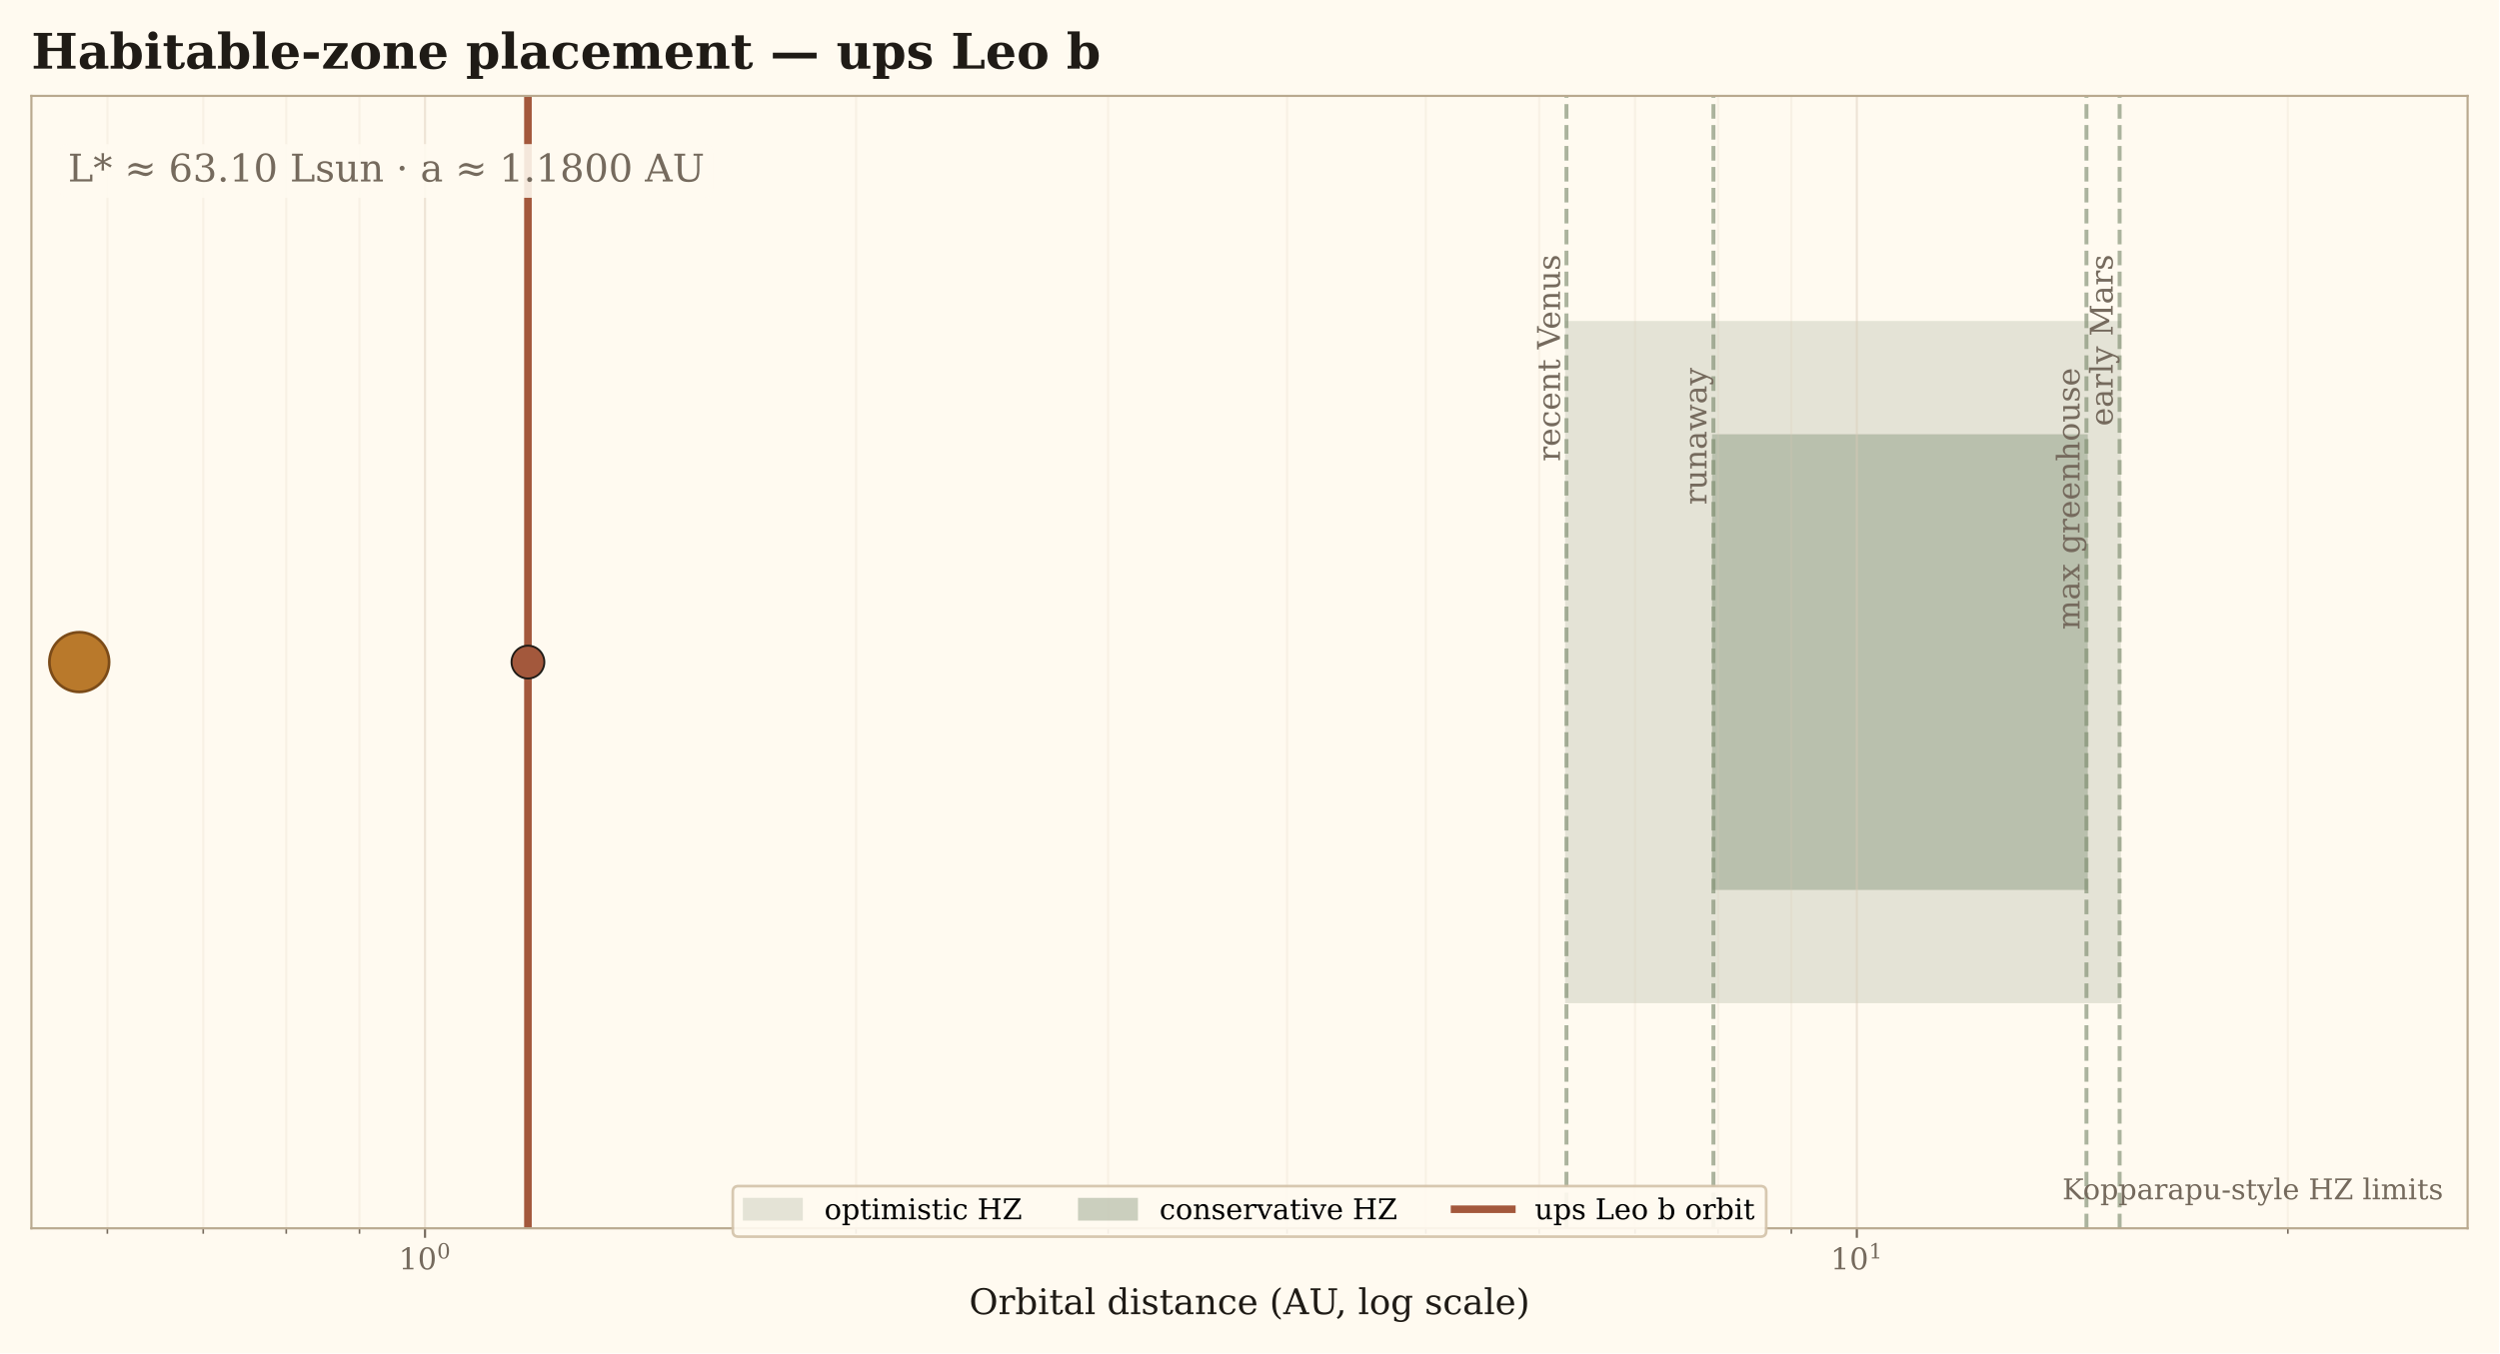
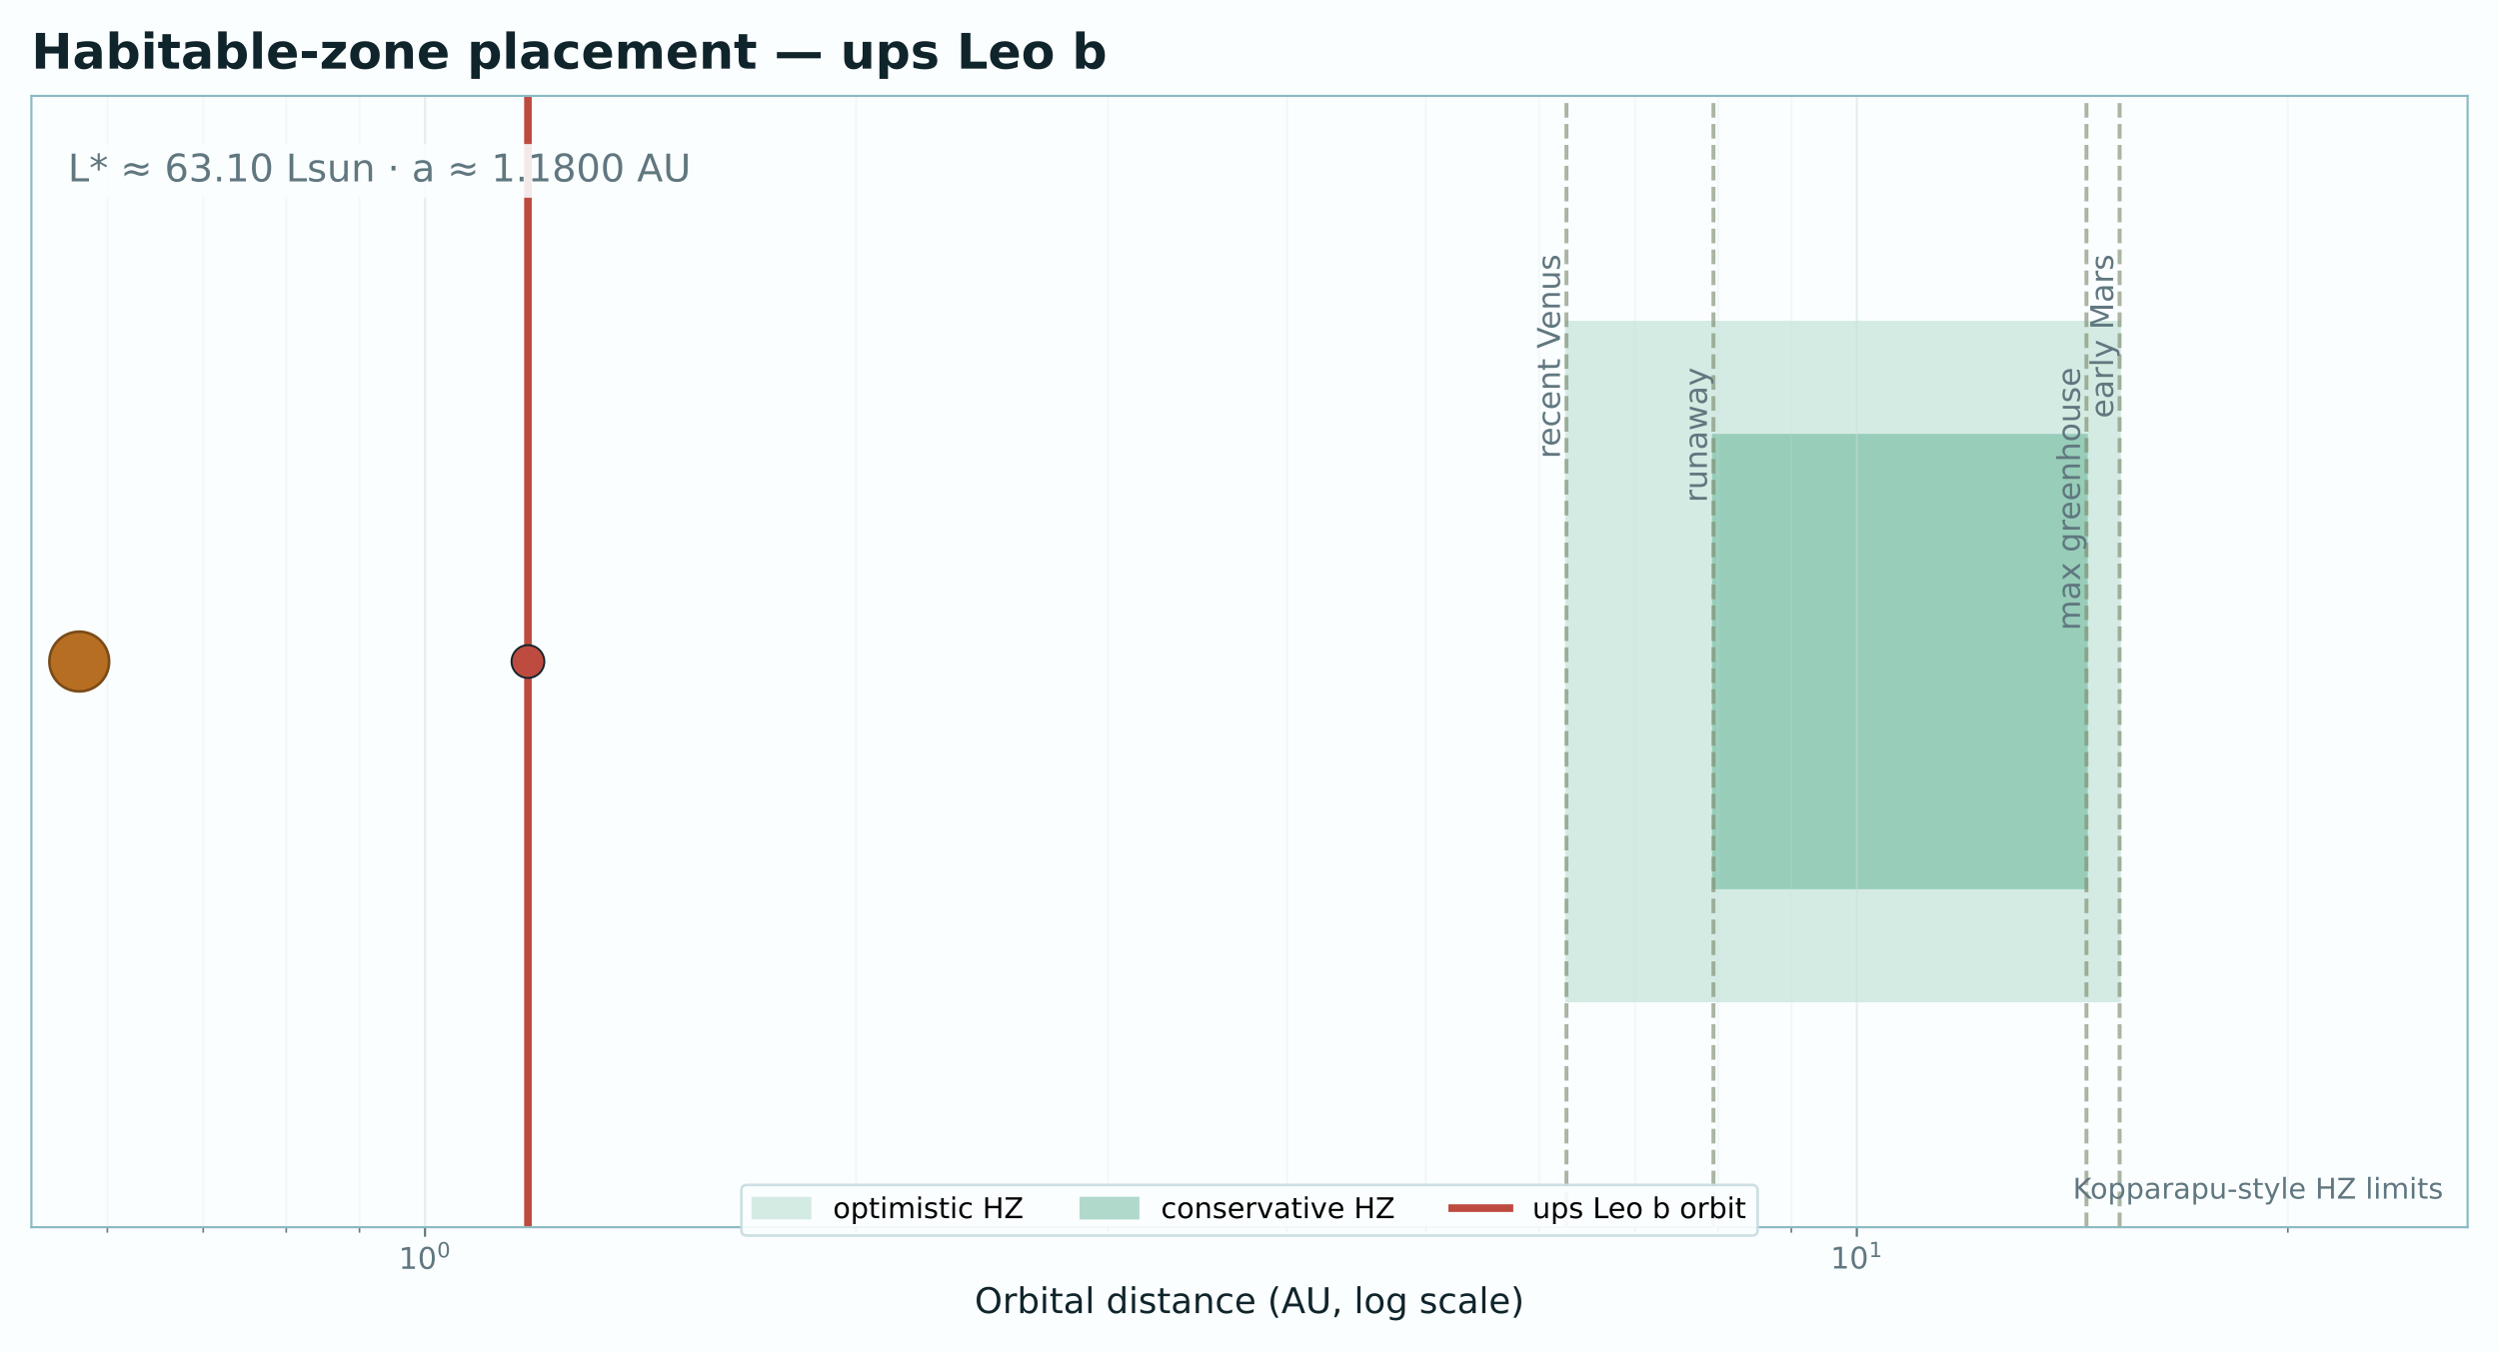
- <svg xmlns="http://www.w3.org/2000/svg" xmlns:xlink="http://www.w3.org/1999/xlink" width="917.04pt" height="496.822pt" viewBox="0 0 917.04 496.822" version="1.1">
+ <svg xmlns="http://www.w3.org/2000/svg" xmlns:xlink="http://www.w3.org/1999/xlink" width="917.04pt" height="496.241pt" viewBox="0 0 917.04 496.241" version="1.1">
  <defs>
    <style type="text/css">*{stroke-linejoin: round; stroke-linecap: butt}</style>
  </defs>
  <g id="figure_1">
    <g id="patch_1">
-       <path d="M 0 496.822  L 917.04 496.822  L 917.04 0  L 0 0  z " style="fill: #fffaf0" />
+       <path d="M 0 496.241  L 917.04 496.241  L 917.04 0  L 0 0  z " style="fill: #fbfeff" />
    </g>
    <g id="axes_1">
      <g id="patch_2">
-         <path d="M 11.52 450.889  L 905.52 450.889  L 905.52 35.197  L 11.52 35.197  z " style="fill: #fffaf0" />
+         <path d="M 11.52 450.493  L 905.52 450.493  L 905.52 35.197  L 11.52 35.197  z " style="fill: #fbfeff" />
      </g>
      <g id="patch_3">
-         <path d="M 574.83 367.751  L 777.82 367.751  L 777.82 118.336  L 574.83 118.336  z " clip-path="url(#pbaee87636c)" style="fill: #687b5d; opacity: 0.18; stroke: #687b5d; stroke-linejoin: miter" />
+         <path d="M 574.83 367.434  L 777.82 367.434  L 777.82 118.256  L 574.83 118.256  z " clip-path="url(#p3ee6c9c7b1)" style="fill: #1f9466; opacity: 0.18; stroke: #1f9466; stroke-linejoin: miter" />
      </g>
      <g id="patch_4">
-         <path d="M 628.769 326.182  L 765.656 326.182  L 765.656 159.905  L 628.769 159.905  z " clip-path="url(#pbaee87636c)" style="fill: #687b5d; opacity: 0.34; stroke: #687b5d; stroke-linejoin: miter" />
+         <path d="M 628.769 325.904  L 765.656 325.904  L 765.656 159.786  L 628.769 159.786  z " clip-path="url(#p3ee6c9c7b1)" style="fill: #1f9466; opacity: 0.34; stroke: #1f9466; stroke-linejoin: miter" />
      </g>
      <g id="matplotlib.axis_1">
        <g id="xtick_1">
          <g id="line2d_1">
-             <path d="M 155.964 450.889  L 155.964 35.197  " clip-path="url(#pbaee87636c)" style="fill: none; stroke: #d9cbb6; stroke-opacity: 0.45; stroke-width: 0.8; stroke-linecap: square" />
+             <path d="M 155.964 450.493  L 155.964 35.197  " clip-path="url(#p3ee6c9c7b1)" style="fill: none; stroke: #c9dde1; stroke-opacity: 0.45; stroke-width: 0.8; stroke-linecap: square" />
          </g>
          <g id="line2d_2">
            <defs>
-               <path id="m62c9058b6e" d="M 0 0  L 0 3.5  " style="stroke: #756a5d; stroke-width: 0.8" />
+               <path id="m755928cdbc" d="M 0 0  L 0 3.5  " style="stroke: #60777f; stroke-width: 0.8" />
            </defs>
            <g>
-               <use xlink:href="#m62c9058b6e" x="155.964" y="450.889" style="fill: #756a5d; stroke: #756a5d; stroke-width: 0.8" />
+               <use xlink:href="#m755928cdbc" x="155.964" y="450.493" style="fill: #60777f; stroke: #60777f; stroke-width: 0.8" />
            </g>
          </g>
          <g id="text_1">
-             <g style="fill: #756a5d" transform="translate(146.2838 466.2475)">
+             <g style="fill: #60777f" transform="translate(146.2838 465.8515)">
              <text>
-                 <tspan x="0" y="-0.287" style="font-size: 11px; font-family: 'DejaVu Serif'; fill: #756a5d">1</tspan>
-                 <tspan x="6.999" y="-0.287" style="font-size: 11px; font-family: 'DejaVu Serif'; fill: #756a5d">0</tspan>
-                 <tspan x="14.097" y="-4.28" style="font-size: 7.7px; font-family: 'DejaVu Serif'; fill: #756a5d">0</tspan>
+                 <tspan x="0" y="-0.069" style="font-size: 11px; font-family: 'DejaVu Sans'; fill: #60777f">1</tspan>
+                 <tspan x="6.999" y="-0.069" style="font-size: 11px; font-family: 'DejaVu Sans'; fill: #60777f">0</tspan>
+                 <tspan x="14.102" y="-4.28" style="font-size: 7.7px; font-family: 'DejaVu Sans'; fill: #60777f">0</tspan>
              </text>
            </g>
          </g>
        </g>
        <g id="xtick_2">
          <g id="line2d_3">
-             <path d="M 681.395 450.889  L 681.395 35.197  " clip-path="url(#pbaee87636c)" style="fill: none; stroke: #d9cbb6; stroke-opacity: 0.45; stroke-width: 0.8; stroke-linecap: square" />
+             <path d="M 681.395 450.493  L 681.395 35.197  " clip-path="url(#p3ee6c9c7b1)" style="fill: none; stroke: #c9dde1; stroke-opacity: 0.45; stroke-width: 0.8; stroke-linecap: square" />
          </g>
          <g id="line2d_4">
            <g>
-               <use xlink:href="#m62c9058b6e" x="681.395" y="450.889" style="fill: #756a5d; stroke: #756a5d; stroke-width: 0.8" />
+               <use xlink:href="#m755928cdbc" x="681.395" y="450.493" style="fill: #60777f; stroke: #60777f; stroke-width: 0.8" />
            </g>
          </g>
          <g id="text_2">
-             <g style="fill: #756a5d" transform="translate(671.7146 466.2475)">
+             <g style="fill: #60777f" transform="translate(671.7146 465.8515)">
              <text>
-                 <tspan x="0" y="-0.287" style="font-size: 11px; font-family: 'DejaVu Serif'; fill: #756a5d">1</tspan>
-                 <tspan x="6.999" y="-0.287" style="font-size: 11px; font-family: 'DejaVu Serif'; fill: #756a5d">0</tspan>
-                 <tspan x="14.097" y="-4.28" style="font-size: 7.7px; font-family: 'DejaVu Serif'; fill: #756a5d">1</tspan>
+                 <tspan x="0" y="-0.178" style="font-size: 11px; font-family: 'DejaVu Sans'; fill: #60777f">1</tspan>
+                 <tspan x="6.999" y="-0.178" style="font-size: 11px; font-family: 'DejaVu Sans'; fill: #60777f">0</tspan>
+                 <tspan x="14.102" y="-4.389" style="font-size: 7.7px; font-family: 'DejaVu Sans'; fill: #60777f">1</tspan>
              </text>
            </g>
          </g>
        </g>
        <g id="xtick_3">
          <g id="line2d_5">
-             <path d="M 39.398 450.889  L 39.398 35.197  " clip-path="url(#pbaee87636c)" style="fill: none; stroke: #d9cbb6; stroke-opacity: 0.18; stroke-width: 0.8; stroke-linecap: square" />
+             <path d="M 39.398 450.493  L 39.398 35.197  " clip-path="url(#p3ee6c9c7b1)" style="fill: none; stroke: #c9dde1; stroke-opacity: 0.18; stroke-width: 0.8; stroke-linecap: square" />
          </g>
          <g id="line2d_6">
            <defs>
-               <path id="mc32ba7b823" d="M 0 0  L 0 2  " style="stroke: #756a5d; stroke-width: 0.6" />
+               <path id="m47f92e308e" d="M 0 0  L 0 2  " style="stroke: #60777f; stroke-width: 0.6" />
            </defs>
            <g>
-               <use xlink:href="#mc32ba7b823" x="39.398" y="450.889" style="fill: #756a5d; stroke: #756a5d; stroke-width: 0.6" />
+               <use xlink:href="#m47f92e308e" x="39.398" y="450.493" style="fill: #60777f; stroke: #60777f; stroke-width: 0.6" />
            </g>
          </g>
        </g>
        <g id="xtick_4">
          <g id="line2d_7">
-             <path d="M 74.574 450.889  L 74.574 35.197  " clip-path="url(#pbaee87636c)" style="fill: none; stroke: #d9cbb6; stroke-opacity: 0.18; stroke-width: 0.8; stroke-linecap: square" />
+             <path d="M 74.574 450.493  L 74.574 35.197  " clip-path="url(#p3ee6c9c7b1)" style="fill: none; stroke: #c9dde1; stroke-opacity: 0.18; stroke-width: 0.8; stroke-linecap: square" />
          </g>
          <g id="line2d_8">
            <g>
-               <use xlink:href="#mc32ba7b823" x="74.574" y="450.889" style="fill: #756a5d; stroke: #756a5d; stroke-width: 0.6" />
+               <use xlink:href="#m47f92e308e" x="74.574" y="450.493" style="fill: #60777f; stroke: #60777f; stroke-width: 0.6" />
            </g>
          </g>
        </g>
        <g id="xtick_5">
          <g id="line2d_9">
-             <path d="M 105.044 450.889  L 105.044 35.197  " clip-path="url(#pbaee87636c)" style="fill: none; stroke: #d9cbb6; stroke-opacity: 0.18; stroke-width: 0.8; stroke-linecap: square" />
+             <path d="M 105.044 450.493  L 105.044 35.197  " clip-path="url(#p3ee6c9c7b1)" style="fill: none; stroke: #c9dde1; stroke-opacity: 0.18; stroke-width: 0.8; stroke-linecap: square" />
          </g>
          <g id="line2d_10">
            <g>
-               <use xlink:href="#mc32ba7b823" x="105.044" y="450.889" style="fill: #756a5d; stroke: #756a5d; stroke-width: 0.6" />
+               <use xlink:href="#m47f92e308e" x="105.044" y="450.493" style="fill: #60777f; stroke: #60777f; stroke-width: 0.6" />
            </g>
          </g>
        </g>
        <g id="xtick_6">
          <g id="line2d_11">
-             <path d="M 131.921 450.889  L 131.921 35.197  " clip-path="url(#pbaee87636c)" style="fill: none; stroke: #d9cbb6; stroke-opacity: 0.18; stroke-width: 0.8; stroke-linecap: square" />
+             <path d="M 131.921 450.493  L 131.921 35.197  " clip-path="url(#p3ee6c9c7b1)" style="fill: none; stroke: #c9dde1; stroke-opacity: 0.18; stroke-width: 0.8; stroke-linecap: square" />
          </g>
          <g id="line2d_12">
            <g>
-               <use xlink:href="#mc32ba7b823" x="131.921" y="450.889" style="fill: #756a5d; stroke: #756a5d; stroke-width: 0.6" />
+               <use xlink:href="#m47f92e308e" x="131.921" y="450.493" style="fill: #60777f; stroke: #60777f; stroke-width: 0.6" />
            </g>
          </g>
        </g>
        <g id="xtick_7">
          <g id="line2d_13">
-             <path d="M 314.134 450.889  L 314.134 35.197  " clip-path="url(#pbaee87636c)" style="fill: none; stroke: #d9cbb6; stroke-opacity: 0.18; stroke-width: 0.8; stroke-linecap: square" />
+             <path d="M 314.134 450.493  L 314.134 35.197  " clip-path="url(#p3ee6c9c7b1)" style="fill: none; stroke: #c9dde1; stroke-opacity: 0.18; stroke-width: 0.8; stroke-linecap: square" />
          </g>
          <g id="line2d_14">
            <g>
-               <use xlink:href="#mc32ba7b823" x="314.134" y="450.889" style="fill: #756a5d; stroke: #756a5d; stroke-width: 0.6" />
+               <use xlink:href="#m47f92e308e" x="314.134" y="450.493" style="fill: #60777f; stroke: #60777f; stroke-width: 0.6" />
            </g>
          </g>
        </g>
        <g id="xtick_8">
          <g id="line2d_15">
-             <path d="M 406.658 450.889  L 406.658 35.197  " clip-path="url(#pbaee87636c)" style="fill: none; stroke: #d9cbb6; stroke-opacity: 0.18; stroke-width: 0.8; stroke-linecap: square" />
+             <path d="M 406.658 450.493  L 406.658 35.197  " clip-path="url(#p3ee6c9c7b1)" style="fill: none; stroke: #c9dde1; stroke-opacity: 0.18; stroke-width: 0.8; stroke-linecap: square" />
          </g>
          <g id="line2d_16">
            <g>
-               <use xlink:href="#mc32ba7b823" x="406.658" y="450.889" style="fill: #756a5d; stroke: #756a5d; stroke-width: 0.6" />
+               <use xlink:href="#m47f92e308e" x="406.658" y="450.493" style="fill: #60777f; stroke: #60777f; stroke-width: 0.6" />
            </g>
          </g>
        </g>
        <g id="xtick_9">
          <g id="line2d_17">
-             <path d="M 472.305 450.889  L 472.305 35.197  " clip-path="url(#pbaee87636c)" style="fill: none; stroke: #d9cbb6; stroke-opacity: 0.18; stroke-width: 0.8; stroke-linecap: square" />
+             <path d="M 472.305 450.493  L 472.305 35.197  " clip-path="url(#p3ee6c9c7b1)" style="fill: none; stroke: #c9dde1; stroke-opacity: 0.18; stroke-width: 0.8; stroke-linecap: square" />
          </g>
          <g id="line2d_18">
            <g>
-               <use xlink:href="#mc32ba7b823" x="472.305" y="450.889" style="fill: #756a5d; stroke: #756a5d; stroke-width: 0.6" />
+               <use xlink:href="#m47f92e308e" x="472.305" y="450.493" style="fill: #60777f; stroke: #60777f; stroke-width: 0.6" />
            </g>
          </g>
        </g>
        <g id="xtick_10">
          <g id="line2d_19">
-             <path d="M 523.224 450.889  L 523.224 35.197  " clip-path="url(#pbaee87636c)" style="fill: none; stroke: #d9cbb6; stroke-opacity: 0.18; stroke-width: 0.8; stroke-linecap: square" />
+             <path d="M 523.224 450.493  L 523.224 35.197  " clip-path="url(#p3ee6c9c7b1)" style="fill: none; stroke: #c9dde1; stroke-opacity: 0.18; stroke-width: 0.8; stroke-linecap: square" />
          </g>
          <g id="line2d_20">
            <g>
-               <use xlink:href="#mc32ba7b823" x="523.224" y="450.889" style="fill: #756a5d; stroke: #756a5d; stroke-width: 0.6" />
+               <use xlink:href="#m47f92e308e" x="523.224" y="450.493" style="fill: #60777f; stroke: #60777f; stroke-width: 0.6" />
            </g>
          </g>
        </g>
        <g id="xtick_11">
          <g id="line2d_21">
-             <path d="M 564.828 450.889  L 564.828 35.197  " clip-path="url(#pbaee87636c)" style="fill: none; stroke: #d9cbb6; stroke-opacity: 0.18; stroke-width: 0.8; stroke-linecap: square" />
+             <path d="M 564.828 450.493  L 564.828 35.197  " clip-path="url(#p3ee6c9c7b1)" style="fill: none; stroke: #c9dde1; stroke-opacity: 0.18; stroke-width: 0.8; stroke-linecap: square" />
          </g>
          <g id="line2d_22">
            <g>
-               <use xlink:href="#mc32ba7b823" x="564.828" y="450.889" style="fill: #756a5d; stroke: #756a5d; stroke-width: 0.6" />
+               <use xlink:href="#m47f92e308e" x="564.828" y="450.493" style="fill: #60777f; stroke: #60777f; stroke-width: 0.6" />
            </g>
          </g>
        </g>
        <g id="xtick_12">
          <g id="line2d_23">
-             <path d="M 600.004 450.889  L 600.004 35.197  " clip-path="url(#pbaee87636c)" style="fill: none; stroke: #d9cbb6; stroke-opacity: 0.18; stroke-width: 0.8; stroke-linecap: square" />
+             <path d="M 600.004 450.493  L 600.004 35.197  " clip-path="url(#p3ee6c9c7b1)" style="fill: none; stroke: #c9dde1; stroke-opacity: 0.18; stroke-width: 0.8; stroke-linecap: square" />
          </g>
          <g id="line2d_24">
            <g>
-               <use xlink:href="#mc32ba7b823" x="600.004" y="450.889" style="fill: #756a5d; stroke: #756a5d; stroke-width: 0.6" />
+               <use xlink:href="#m47f92e308e" x="600.004" y="450.493" style="fill: #60777f; stroke: #60777f; stroke-width: 0.6" />
            </g>
          </g>
        </g>
        <g id="xtick_13">
          <g id="line2d_25">
-             <path d="M 630.475 450.889  L 630.475 35.197  " clip-path="url(#pbaee87636c)" style="fill: none; stroke: #d9cbb6; stroke-opacity: 0.18; stroke-width: 0.8; stroke-linecap: square" />
+             <path d="M 630.475 450.493  L 630.475 35.197  " clip-path="url(#p3ee6c9c7b1)" style="fill: none; stroke: #c9dde1; stroke-opacity: 0.18; stroke-width: 0.8; stroke-linecap: square" />
          </g>
          <g id="line2d_26">
            <g>
-               <use xlink:href="#mc32ba7b823" x="630.475" y="450.889" style="fill: #756a5d; stroke: #756a5d; stroke-width: 0.6" />
+               <use xlink:href="#m47f92e308e" x="630.475" y="450.493" style="fill: #60777f; stroke: #60777f; stroke-width: 0.6" />
            </g>
          </g>
        </g>
        <g id="xtick_14">
          <g id="line2d_27">
-             <path d="M 657.352 450.889  L 657.352 35.197  " clip-path="url(#pbaee87636c)" style="fill: none; stroke: #d9cbb6; stroke-opacity: 0.18; stroke-width: 0.8; stroke-linecap: square" />
+             <path d="M 657.352 450.493  L 657.352 35.197  " clip-path="url(#p3ee6c9c7b1)" style="fill: none; stroke: #c9dde1; stroke-opacity: 0.18; stroke-width: 0.8; stroke-linecap: square" />
          </g>
          <g id="line2d_28">
            <g>
-               <use xlink:href="#mc32ba7b823" x="657.352" y="450.889" style="fill: #756a5d; stroke: #756a5d; stroke-width: 0.6" />
+               <use xlink:href="#m47f92e308e" x="657.352" y="450.493" style="fill: #60777f; stroke: #60777f; stroke-width: 0.6" />
            </g>
          </g>
        </g>
        <g id="xtick_15">
          <g id="line2d_29">
-             <path d="M 839.565 450.889  L 839.565 35.197  " clip-path="url(#pbaee87636c)" style="fill: none; stroke: #d9cbb6; stroke-opacity: 0.18; stroke-width: 0.8; stroke-linecap: square" />
+             <path d="M 839.565 450.493  L 839.565 35.197  " clip-path="url(#p3ee6c9c7b1)" style="fill: none; stroke: #c9dde1; stroke-opacity: 0.18; stroke-width: 0.8; stroke-linecap: square" />
          </g>
          <g id="line2d_30">
            <g>
-               <use xlink:href="#mc32ba7b823" x="839.565" y="450.889" style="fill: #756a5d; stroke: #756a5d; stroke-width: 0.6" />
+               <use xlink:href="#m47f92e308e" x="839.565" y="450.493" style="fill: #60777f; stroke: #60777f; stroke-width: 0.6" />
            </g>
          </g>
        </g>
        <g id="text_3">
-           <text style="font-size: 13px; font-family: 'DejaVu Serif'; text-anchor: middle; fill: #1f1b16" x="458.52" y="482.413" transform="rotate(-0 458.52 482.4131)">Orbital distance (AU, log scale)</text>
+           <text style="font-size: 13px; font-family: 'DejaVu Sans'; text-anchor: middle; fill: #10242b" x="458.52" y="482.017" transform="rotate(-0 458.52 482.0171)">Orbital distance (AU, log scale)</text>
        </g>
      </g>
      <g id="matplotlib.axis_2" />
      <g id="line2d_31">
-         <path d="M 193.733 450.889  L 193.733 35.197  " clip-path="url(#pbaee87636c)" style="fill: none; stroke: #a3583c; stroke-width: 2.8; stroke-linecap: square" />
+         <path d="M 193.733 450.493  L 193.733 35.197  " clip-path="url(#p3ee6c9c7b1)" style="fill: none; stroke: #bd4b3f; stroke-width: 2.8; stroke-linecap: square" />
      </g>
      <g id="line2d_32">
-         <path d="M 574.83 450.889  L 574.83 35.197  " clip-path="url(#pbaee87636c)" style="fill: none; stroke-dasharray: 5.365,2.32; stroke-dashoffset: 0; stroke: #7f8d70; stroke-opacity: 0.65; stroke-width: 1.45" />
+         <path d="M 574.83 450.493  L 574.83 35.197  " clip-path="url(#p3ee6c9c7b1)" style="fill: none; stroke-dasharray: 5.365,2.32; stroke-dashoffset: 0; stroke: #7f8d70; stroke-opacity: 0.65; stroke-width: 1.45" />
      </g>
      <g id="line2d_33">
-         <path d="M 628.769 450.889  L 628.769 35.197  " clip-path="url(#pbaee87636c)" style="fill: none; stroke-dasharray: 5.365,2.32; stroke-dashoffset: 0; stroke: #7f8d70; stroke-opacity: 0.65; stroke-width: 1.45" />
+         <path d="M 628.769 450.493  L 628.769 35.197  " clip-path="url(#p3ee6c9c7b1)" style="fill: none; stroke-dasharray: 5.365,2.32; stroke-dashoffset: 0; stroke: #7f8d70; stroke-opacity: 0.65; stroke-width: 1.45" />
      </g>
      <g id="line2d_34">
-         <path d="M 765.656 450.889  L 765.656 35.197  " clip-path="url(#pbaee87636c)" style="fill: none; stroke-dasharray: 5.365,2.32; stroke-dashoffset: 0; stroke: #7f8d70; stroke-opacity: 0.65; stroke-width: 1.45" />
+         <path d="M 765.656 450.493  L 765.656 35.197  " clip-path="url(#p3ee6c9c7b1)" style="fill: none; stroke-dasharray: 5.365,2.32; stroke-dashoffset: 0; stroke: #7f8d70; stroke-opacity: 0.65; stroke-width: 1.45" />
      </g>
      <g id="line2d_35">
-         <path d="M 777.82 450.889  L 777.82 35.197  " clip-path="url(#pbaee87636c)" style="fill: none; stroke-dasharray: 5.365,2.32; stroke-dashoffset: 0; stroke: #7f8d70; stroke-opacity: 0.65; stroke-width: 1.45" />
+         <path d="M 777.82 450.493  L 777.82 35.197  " clip-path="url(#p3ee6c9c7b1)" style="fill: none; stroke-dasharray: 5.365,2.32; stroke-dashoffset: 0; stroke: #7f8d70; stroke-opacity: 0.65; stroke-width: 1.45" />
      </g>
      <g id="patch_5">
-         <path d="M 11.52 450.889  L 11.52 35.197  " style="fill: none; stroke: #b9a98f; stroke-width: 0.8; stroke-linejoin: miter; stroke-linecap: square" />
+         <path d="M 11.52 450.493  L 11.52 35.197  " style="fill: none; stroke: #8bbac3; stroke-width: 0.8; stroke-linejoin: miter; stroke-linecap: square" />
      </g>
      <g id="patch_6">
-         <path d="M 905.52 450.889  L 905.52 35.197  " style="fill: none; stroke: #b9a98f; stroke-width: 0.8; stroke-linejoin: miter; stroke-linecap: square" />
+         <path d="M 905.52 450.493  L 905.52 35.197  " style="fill: none; stroke: #8bbac3; stroke-width: 0.8; stroke-linejoin: miter; stroke-linecap: square" />
      </g>
      <g id="patch_7">
-         <path d="M 11.52 450.889  L 905.52 450.889  " style="fill: none; stroke: #b9a98f; stroke-width: 0.8; stroke-linejoin: miter; stroke-linecap: square" />
+         <path d="M 11.52 450.493  L 905.52 450.493  " style="fill: none; stroke: #8bbac3; stroke-width: 0.8; stroke-linejoin: miter; stroke-linecap: square" />
      </g>
      <g id="patch_8">
-         <path d="M 11.52 35.197  L 905.52 35.197  " style="fill: none; stroke: #b9a98f; stroke-width: 0.8; stroke-linejoin: miter; stroke-linecap: square" />
+         <path d="M 11.52 35.197  L 905.52 35.197  " style="fill: none; stroke: #8bbac3; stroke-width: 0.8; stroke-linejoin: miter; stroke-linecap: square" />
      </g>
      <g id="text_4">
-         <text style="font-size: 11.5px; font-family: 'DejaVu Serif'; fill: #756a5d" transform="translate(572.4379 169.4037) rotate(-90)">recent Venus</text>
+         <text style="font-size: 11.5px; font-family: 'DejaVu Sans'; fill: #60777f" transform="translate(572.4379 168.3528) rotate(-90)">recent Venus</text>
      </g>
      <g id="text_5">
-         <text style="font-size: 11.5px; font-family: 'DejaVu Serif'; fill: #756a5d" transform="translate(626.2136 185.3279) rotate(-90)">runaway</text>
+         <text style="font-size: 11.5px; font-family: 'DejaVu Sans'; fill: #60777f" transform="translate(626.3771 184.4781) rotate(-90)">runaway</text>
      </g>
      <g id="text_6">
-         <text style="font-size: 11.5px; font-family: 'DejaVu Serif'; fill: #756a5d" transform="translate(763.101 231.1877) rotate(-90)">max greenhouse</text>
+         <text style="font-size: 11.5px; font-family: 'DejaVu Sans'; fill: #60777f" transform="translate(763.2645 231.4682) rotate(-90)">max greenhouse</text>
      </g>
      <g id="text_7">
-         <text style="font-size: 11.5px; font-family: 'DejaVu Serif'; fill: #756a5d" transform="translate(775.2652 156.4141) rotate(-90)">early Mars</text>
+         <text style="font-size: 11.5px; font-family: 'DejaVu Sans'; fill: #60777f" transform="translate(775.4287 153.5339) rotate(-90)">early Mars</text>
      </g>
      <g id="text_8">
        <g id="patch_9">
-           <path d="M 24.93 72.611  L 258.572 72.611  Q 261.652 72.611 261.652 69.531  L 261.652 55.982  Q 261.652 52.902 258.572 52.902  L 24.93 52.902  Q 21.85 52.902 21.85 55.982  L 21.85 69.531  Q 21.85 72.611 24.93 72.611  z " style="fill: #fffaf0; opacity: 0.88" />
-         </g>
-         <text style="font-size: 14px; font-family: 'DejaVu Serif'; text-anchor: start; fill: #756a5d" x="24.93" y="66.62" transform="rotate(-0 24.93 66.6196)">L* ≈ 63.10 Lsun · a ≈ 1.1800 AU</text>
+           <path d="M 24.93 72.591  L 253.546 72.591  Q 256.626 72.591 256.626 69.511  L 256.626 55.962  Q 256.626 52.882 253.546 52.882  L 24.93 52.882  Q 21.85 52.882 21.85 55.962  L 21.85 69.511  Q 21.85 72.591 24.93 72.591  z " style="fill: #fbfeff; opacity: 0.88" />
+         </g>
+         <text style="font-size: 14px; font-family: 'DejaVu Sans'; text-anchor: start; fill: #60777f" x="24.93" y="66.6" transform="rotate(-0 24.93 66.5998)">L* ≈ 63.10 Lsun · a ≈ 1.1800 AU</text>
      </g>
      <g id="text_9">
-         <text style="font-size: 10.5px; font-family: 'DejaVu Serif'; text-anchor: end; fill: #756a5d" x="896.58" y="440.242" transform="rotate(-0 896.58 440.2424)">Kopparapu-style HZ limits</text>
+         <text style="font-size: 10.5px; font-family: 'DejaVu Sans'; text-anchor: end; fill: #60777f" x="896.58" y="440.004" transform="rotate(-0 896.58 440.0036)">Kopparapu-style HZ limits</text>
      </g>
      <g id="text_10">
-         <text style="font-weight: 700; font-size: 18px; font-family: 'DejaVu Serif'; text-anchor: start; fill: #1f1b16" x="11.52" y="25.197" transform="rotate(-0 11.52 25.19719)">Habitable-zone placement — ups Leo b</text>
+         <text style="font-weight: 700; font-size: 18px; font-family: 'DejaVu Sans'; text-anchor: start; fill: #10242b" x="11.52" y="25.197" transform="rotate(-0 11.52 25.19719)">Habitable-zone placement — ups Leo b</text>
      </g>
      <g id="PathCollection_1">
        <defs>
-           <path id="m0ca71ecffa" d="M 0 10.954  C 2.905 10.954 5.692 9.8 7.746 7.746  C 9.8 5.692 10.954 2.905 10.954 0  C 10.954 -2.905 9.8 -5.692 7.746 -7.746  C 5.692 -9.8 2.905 -10.954 0 -10.954  C -2.905 -10.954 -5.692 -9.8 -7.746 -7.746  C -9.8 -5.692 -10.954 -2.905 -10.954 0  C -10.954 2.905 -9.8 5.692 -7.746 7.746  C -5.692 9.8 -2.905 10.954 0 10.954  z " style="stroke: #7b4b18" />
+           <path id="m013e0b7c8d" d="M 0 10.954  C 2.905 10.954 5.692 9.8 7.746 7.746  C 9.8 5.692 10.954 2.905 10.954 0  C 10.954 -2.905 9.8 -5.692 7.746 -7.746  C 5.692 -9.8 2.905 -10.954 0 -10.954  C -2.905 -10.954 -5.692 -9.8 -7.746 -7.746  C -9.8 -5.692 -10.954 -2.905 -10.954 0  C -10.954 2.905 -9.8 5.692 -7.746 7.746  C -5.692 9.8 -2.905 10.954 0 10.954  z " style="stroke: #7b4b18" />
        </defs>
-         <g clip-path="url(#pbaee87636c)">
-           <use xlink:href="#m0ca71ecffa" x="29.082" y="243.043" style="fill: #b9792b; stroke: #7b4b18" />
+         <g clip-path="url(#p3ee6c9c7b1)">
+           <use xlink:href="#m013e0b7c8d" x="29.082" y="242.845" style="fill: #b66f22; stroke: #7b4b18" />
        </g>
      </g>
      <g id="PathCollection_2">
        <defs>
-           <path id="mc999c6a364" d="M 0 6.021  C 1.597 6.021 3.128 5.386 4.257 4.257  C 5.386 3.128 6.021 1.597 6.021 0  C 6.021 -1.597 5.386 -3.128 4.257 -4.257  C 3.128 -5.386 1.597 -6.021 0 -6.021  C -1.597 -6.021 -3.128 -5.386 -4.257 -4.257  C -5.386 -3.128 -6.021 -1.597 -6.021 0  C -6.021 1.597 -5.386 3.128 -4.257 4.257  C -3.128 5.386 -1.597 6.021 0 6.021  z " style="stroke: #1f1b16; stroke-width: 0.7" />
+           <path id="m0bffd03de6" d="M 0 6.021  C 1.597 6.021 3.128 5.386 4.257 4.257  C 5.386 3.128 6.021 1.597 6.021 0  C 6.021 -1.597 5.386 -3.128 4.257 -4.257  C 3.128 -5.386 1.597 -6.021 0 -6.021  C -1.597 -6.021 -3.128 -5.386 -4.257 -4.257  C -5.386 -3.128 -6.021 -1.597 -6.021 0  C -6.021 1.597 -5.386 3.128 -4.257 4.257  C -3.128 5.386 -1.597 6.021 0 6.021  z " style="stroke: #10242b; stroke-width: 0.7" />
        </defs>
-         <g clip-path="url(#pbaee87636c)">
-           <use xlink:href="#mc999c6a364" x="193.733" y="243.043" style="fill: #a3583c; stroke: #1f1b16; stroke-width: 0.7" />
+         <g clip-path="url(#p3ee6c9c7b1)">
+           <use xlink:href="#m0bffd03de6" x="193.733" y="242.845" style="fill: #bd4b3f; stroke: #10242b; stroke-width: 0.7" />
        </g>
      </g>
      <g id="legend_1">
        <g id="patch_10">
-           <path d="M 271.011 453.953  L 646.029 453.953  Q 648.129 453.953 648.129 451.853  L 648.129 437.491  Q 648.129 435.391 646.029 435.391  L 271.011 435.391  Q 268.911 435.391 268.911 437.491  L 268.911 451.853  Q 268.911 453.953 271.011 453.953  z " style="fill: #fffaf0; opacity: 0.92; stroke: #d4c3aa; stroke-linejoin: miter" />
+           <path d="M 274.163 453.549  L 642.877 453.549  Q 644.977 453.549 644.977 451.449  L 644.977 437.087  Q 644.977 434.987 642.877 434.987  L 274.163 434.987  Q 272.063 434.987 272.063 437.087  L 272.063 451.449  Q 272.063 453.549 274.163 453.549  z " style="fill: #fbfeff; opacity: 0.92; stroke: #c9dde1; stroke-linejoin: miter" />
        </g>
        <g id="patch_11">
-           <path d="M 273.111 447.569  L 294.111 447.569  L 294.111 440.219  L 273.111 440.219  z " style="fill: #687b5d; opacity: 0.18; stroke: #687b5d; stroke-linejoin: miter" />
+           <path d="M 276.263 447.165  L 297.263 447.165  L 297.263 439.815  L 276.263 439.815  z " style="fill: #1f9466; opacity: 0.18; stroke: #1f9466; stroke-linejoin: miter" />
        </g>
        <g id="text_11">
-           <text style="font-size: 10.5px; font-family: 'DejaVu Serif'; text-anchor: start" x="302.511" y="447.569" transform="rotate(-0 302.5113 447.5694)">optimistic HZ</text>
+           <text style="font-size: 10.5px; font-family: 'DejaVu Sans'; text-anchor: start" x="305.663" y="447.165" transform="rotate(-0 305.663 447.1654)">optimistic HZ</text>
        </g>
        <g id="patch_12">
-           <path d="M 396.083 447.569  L 417.083 447.569  L 417.083 440.219  L 396.083 440.219  z " style="fill: #687b5d; opacity: 0.34; stroke: #687b5d; stroke-linejoin: miter" />
+           <path d="M 396.634 447.165  L 417.634 447.165  L 417.634 439.815  L 396.634 439.815  z " style="fill: #1f9466; opacity: 0.34; stroke: #1f9466; stroke-linejoin: miter" />
        </g>
        <g id="text_12">
-           <text style="font-size: 10.5px; font-family: 'DejaVu Serif'; text-anchor: start" x="425.483" y="447.569" transform="rotate(-0 425.4827 447.5694)">conservative HZ</text>
+           <text style="font-size: 10.5px; font-family: 'DejaVu Sans'; text-anchor: start" x="426.034" y="447.165" transform="rotate(-0 426.034 447.1654)">conservative HZ</text>
        </g>
        <g id="line2d_36">
-           <path d="M 533.775 443.894  L 544.275 443.894  L 554.775 443.894  " style="fill: none; stroke: #a3583c; stroke-width: 2.8; stroke-linecap: square" />
+           <path d="M 532.917 443.49  L 543.417 443.49  L 553.917 443.49  " style="fill: none; stroke: #bd4b3f; stroke-width: 2.8; stroke-linecap: square" />
        </g>
        <g id="text_13">
-           <text style="font-size: 10.5px; font-family: 'DejaVu Serif'; text-anchor: start" x="563.175" y="447.569" transform="rotate(-0 563.1755 447.5694)">ups Leo b orbit</text>
+           <text style="font-size: 10.5px; font-family: 'DejaVu Sans'; text-anchor: start" x="562.317" y="447.165" transform="rotate(-0 562.3174 447.1654)">ups Leo b orbit</text>
        </g>
      </g>
    </g>
  </g>
  <defs>
-     <clipPath id="pbaee87636c">
-       <rect x="11.52" y="35.197" width="894" height="415.692" />
+     <clipPath id="p3ee6c9c7b1">
+       <rect x="11.52" y="35.197" width="894" height="415.296" />
    </clipPath>
  </defs>
</svg>
